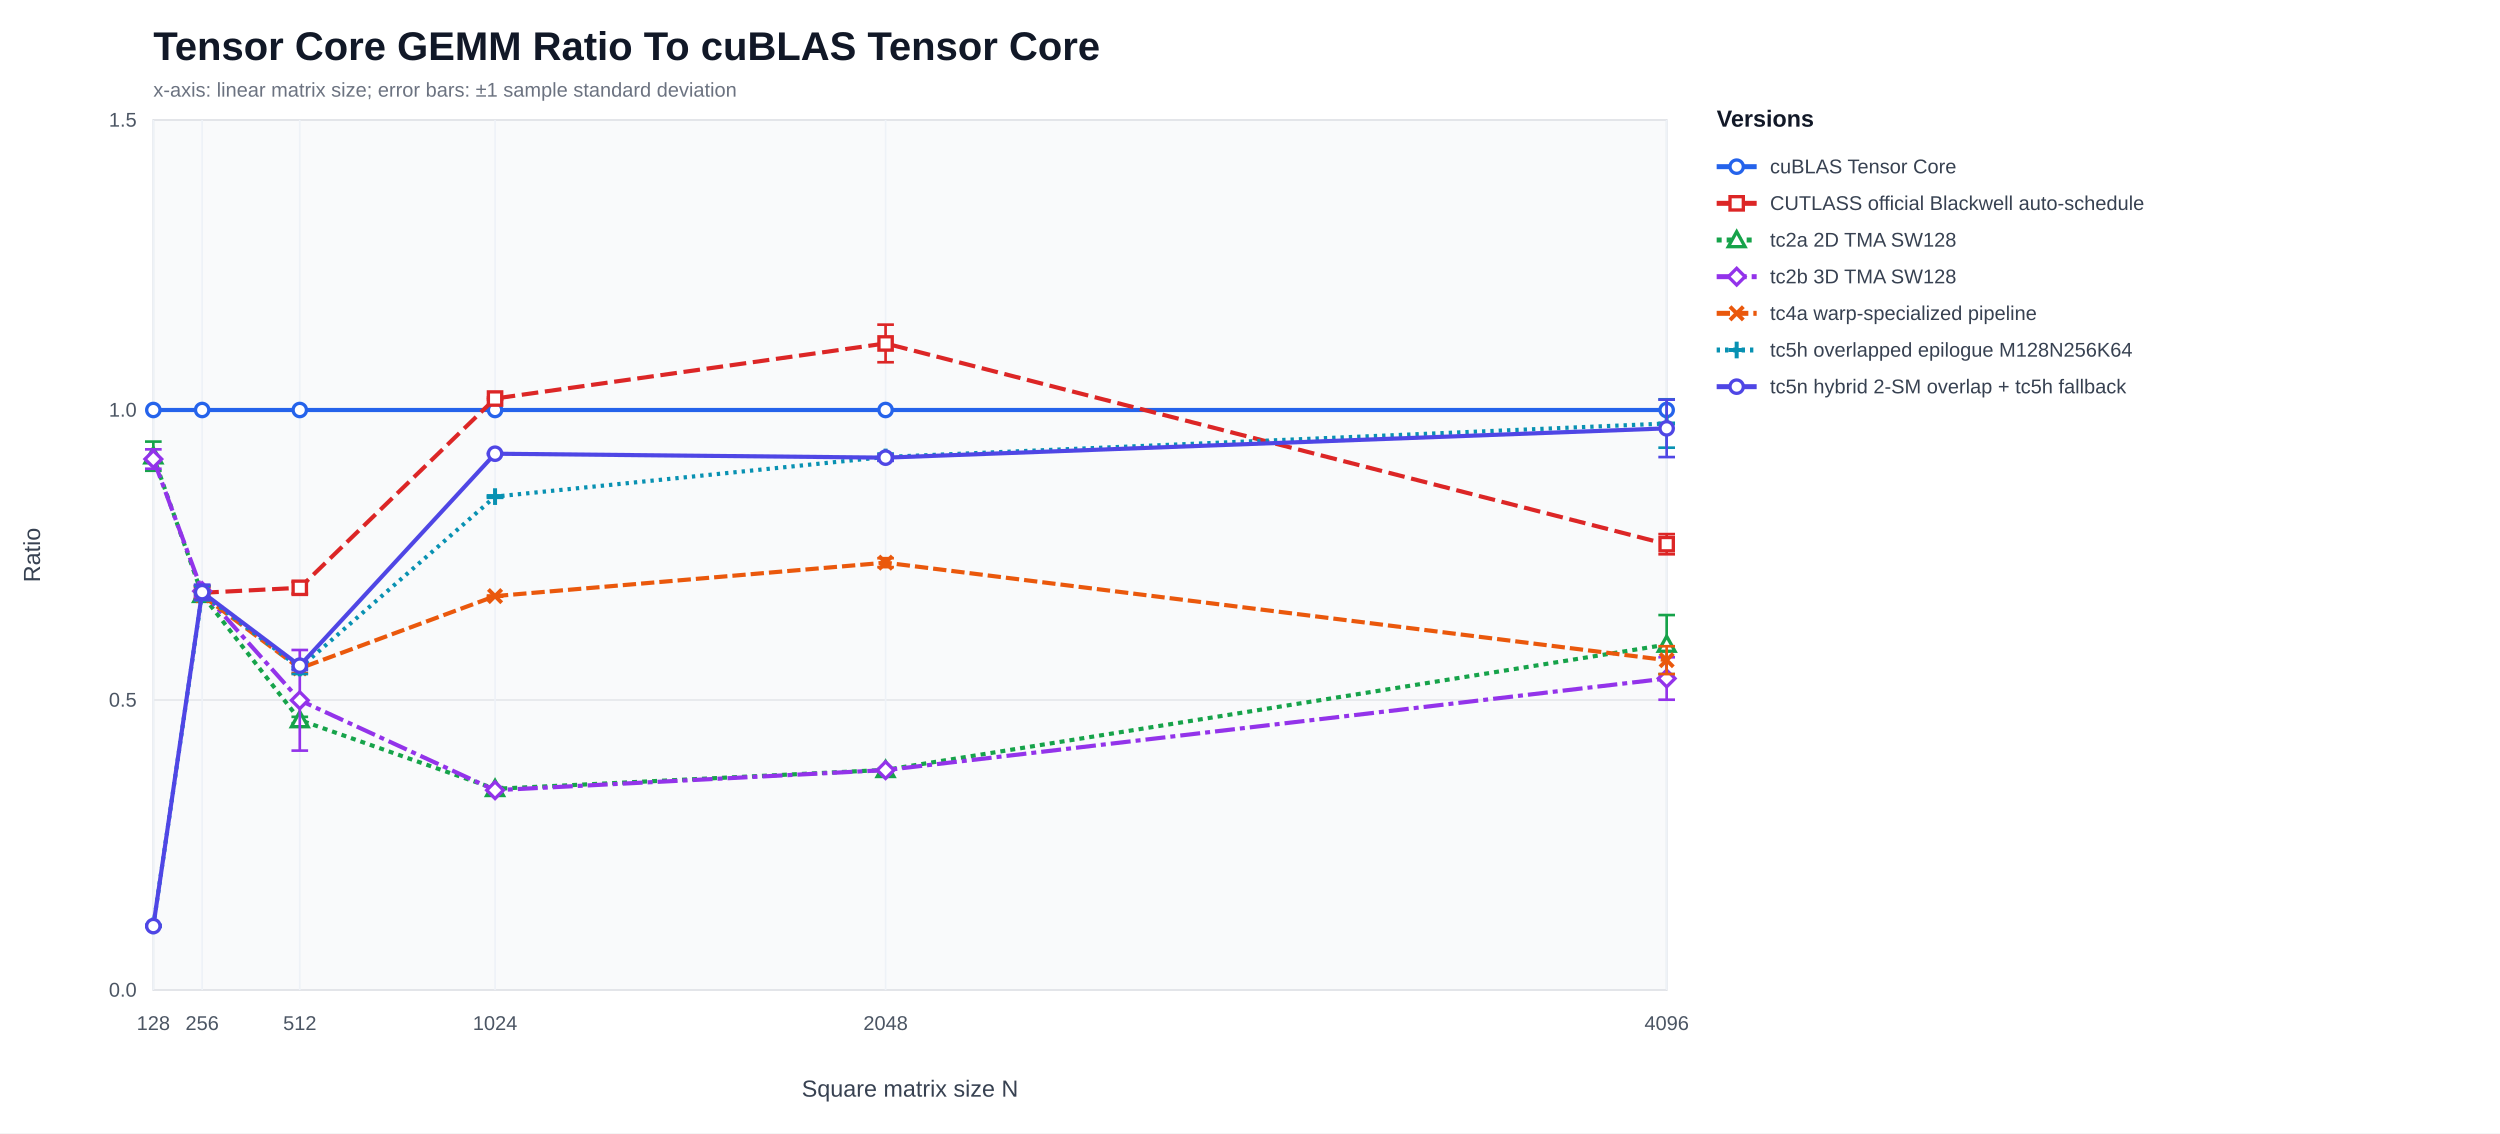
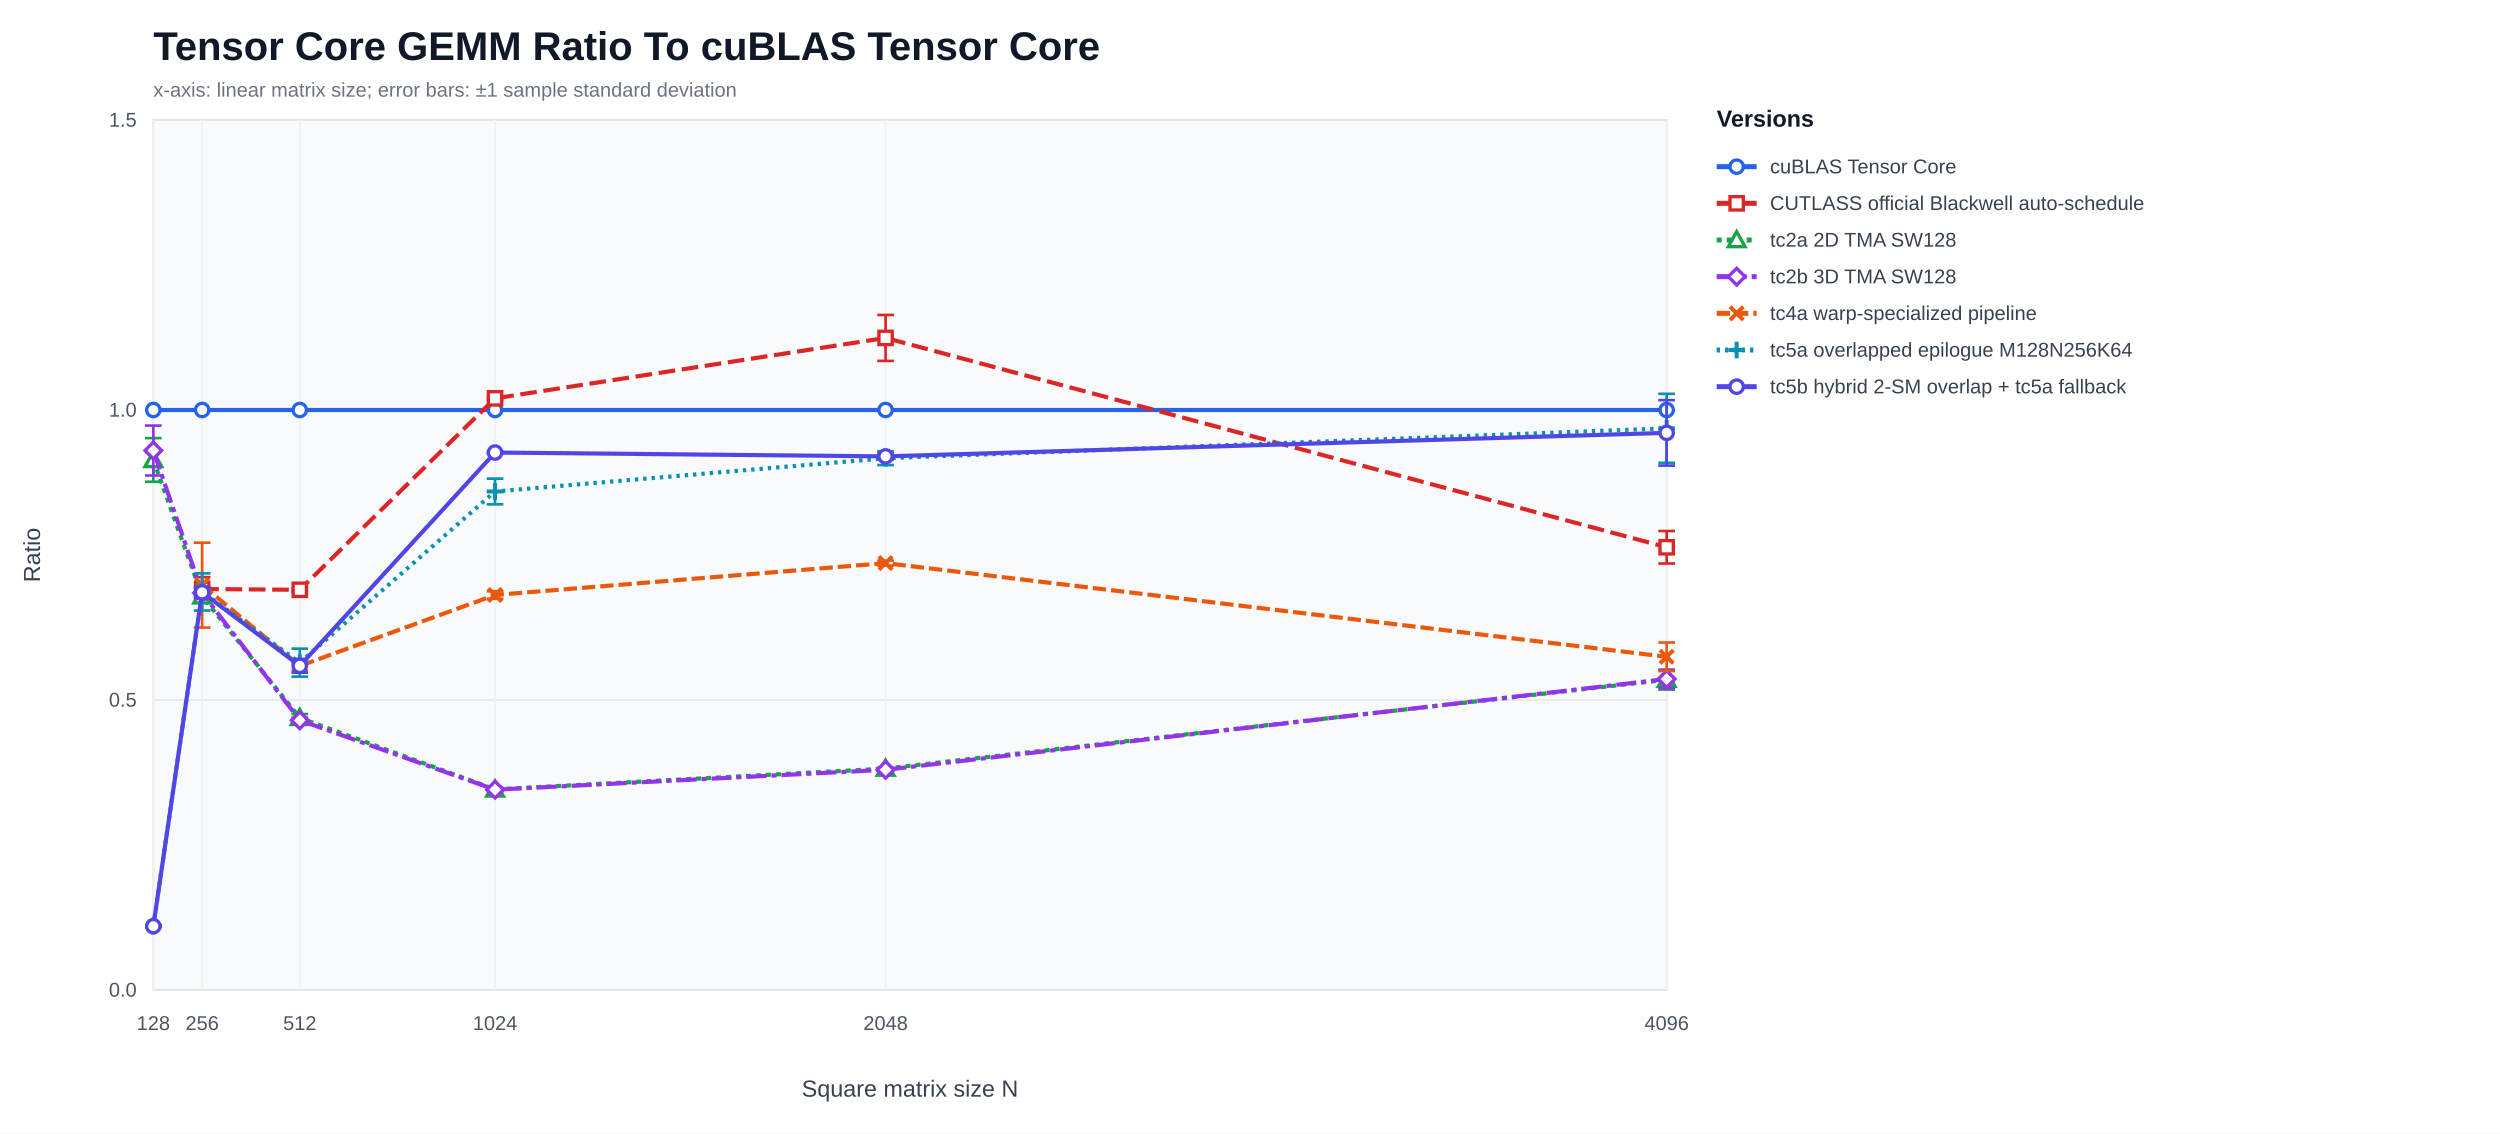
<svg xmlns="http://www.w3.org/2000/svg" width="1500" height="680" viewBox="0 0 1500 680">
  <rect width="100%" height="100%" fill="#ffffff" />
  <text x="92" y="36" font-size="24" font-family="Arial" font-weight="700" fill="#111827">Tensor Core GEMM Ratio To cuBLAS Tensor Core</text>
  <text x="546.0" y="658" text-anchor="middle" font-size="14" font-family="Arial" fill="#374151">Square matrix size N</text>
  <text x="24" y="333.0" text-anchor="middle" transform="rotate(-90 24 333.0)" font-size="14" font-family="Arial" fill="#374151">Ratio</text>
  <text x="92" y="58" font-size="12" font-family="Arial" fill="#6b7280">x-axis: linear matrix size; error bars: ±1 sample standard deviation</text>
  <rect x="92" y="72" width="908" height="522" fill="#f9fafb" stroke="#d1d5db" />
  <line x1="92" y1="594.00" x2="1000" y2="594.00" stroke="#e5e7eb" />
  <text x="82" y="598.00" text-anchor="end" font-size="12" font-family="Arial" fill="#4b5563">0.0</text>
  <line x1="92" y1="420.00" x2="1000" y2="420.00" stroke="#e5e7eb" />
  <text x="82" y="424.00" text-anchor="end" font-size="12" font-family="Arial" fill="#4b5563">0.5</text>
  <line x1="92" y1="246.00" x2="1000" y2="246.00" stroke="#e5e7eb" />
  <text x="82" y="250.00" text-anchor="end" font-size="12" font-family="Arial" fill="#4b5563">1.0</text>
  <line x1="92" y1="72.00" x2="1000" y2="72.00" stroke="#e5e7eb" />
  <text x="82" y="76.00" text-anchor="end" font-size="12" font-family="Arial" fill="#4b5563">1.5</text>
  <line x1="92.00" y1="72" x2="92.00" y2="594" stroke="#eef2f7" />
  <text x="92.00" y="618" text-anchor="middle" font-size="12" font-family="Arial" fill="#4b5563">128</text>
  <line x1="121.29" y1="72" x2="121.29" y2="594" stroke="#eef2f7" />
  <text x="121.29" y="618" text-anchor="middle" font-size="12" font-family="Arial" fill="#4b5563">256</text>
  <line x1="179.87" y1="72" x2="179.87" y2="594" stroke="#eef2f7" />
  <text x="179.87" y="618" text-anchor="middle" font-size="12" font-family="Arial" fill="#4b5563">512</text>
  <line x1="297.03" y1="72" x2="297.03" y2="594" stroke="#eef2f7" />
  <text x="297.03" y="618" text-anchor="middle" font-size="12" font-family="Arial" fill="#4b5563">1024</text>
  <line x1="531.35" y1="72" x2="531.35" y2="594" stroke="#eef2f7" />
  <text x="531.35" y="618" text-anchor="middle" font-size="12" font-family="Arial" fill="#4b5563">2048</text>
  <line x1="1000.00" y1="72" x2="1000.00" y2="594" stroke="#eef2f7" />
  <text x="1000.00" y="618" text-anchor="middle" font-size="12" font-family="Arial" fill="#4b5563">4096</text>
  <path d="M 92.00 246.00 L 121.29 246.00 L 179.87 246.00 L 297.03 246.00 L 531.35 246.00 L 1000.00 246.00" fill="none" stroke="#2563eb" stroke-width="2.5" />
  <circle cx="92.00" cy="246.00" r="4" fill="#ffffff" stroke="#2563eb" stroke-width="2" />
  <circle cx="121.29" cy="246.00" r="4" fill="#ffffff" stroke="#2563eb" stroke-width="2" />
  <circle cx="179.87" cy="246.00" r="4" fill="#ffffff" stroke="#2563eb" stroke-width="2" />
  <circle cx="297.03" cy="246.00" r="4" fill="#ffffff" stroke="#2563eb" stroke-width="2" />
  <circle cx="531.35" cy="246.00" r="4" fill="#ffffff" stroke="#2563eb" stroke-width="2" />
  <circle cx="1000.00" cy="246.00" r="4" fill="#ffffff" stroke="#2563eb" stroke-width="2" />
-   <path d="M 121.29 355.67 L 179.87 352.68 L 297.03 239.12 L 531.35 206.07 L 1000.00 326.51" fill="none" stroke="#dc2626" stroke-width="2.5" stroke-dasharray="10 4" />
-   <line x1="121.29" y1="351.89" x2="121.29" y2="359.45" stroke="#dc2626" stroke-width="1.6" />
-   <line x1="116.29" y1="351.89" x2="126.29" y2="351.89" stroke="#dc2626" stroke-width="1.6" />
-   <line x1="116.29" y1="359.45" x2="126.29" y2="359.45" stroke="#dc2626" stroke-width="1.6" />
-   <rect x="117.29" y="351.67" width="8" height="8" fill="#ffffff" stroke="#dc2626" stroke-width="2" />
-   <line x1="179.87" y1="349.15" x2="179.87" y2="356.21" stroke="#dc2626" stroke-width="1.6" />
-   <line x1="174.87" y1="349.15" x2="184.87" y2="349.15" stroke="#dc2626" stroke-width="1.6" />
-   <line x1="174.87" y1="356.21" x2="184.87" y2="356.21" stroke="#dc2626" stroke-width="1.6" />
-   <rect x="175.87" y="348.68" width="8" height="8" fill="#ffffff" stroke="#dc2626" stroke-width="2" />
-   <line x1="297.03" y1="238.52" x2="297.03" y2="239.72" stroke="#dc2626" stroke-width="1.6" />
-   <line x1="292.03" y1="238.52" x2="302.03" y2="238.52" stroke="#dc2626" stroke-width="1.6" />
-   <line x1="292.03" y1="239.72" x2="302.03" y2="239.72" stroke="#dc2626" stroke-width="1.6" />
-   <rect x="293.03" y="235.12" width="8" height="8" fill="#ffffff" stroke="#dc2626" stroke-width="2" />
-   <line x1="531.35" y1="194.79" x2="531.35" y2="217.35" stroke="#dc2626" stroke-width="1.6" />
-   <line x1="526.35" y1="194.79" x2="536.35" y2="194.79" stroke="#dc2626" stroke-width="1.6" />
-   <line x1="526.35" y1="217.35" x2="536.35" y2="217.35" stroke="#dc2626" stroke-width="1.6" />
-   <rect x="527.35" y="202.07" width="8" height="8" fill="#ffffff" stroke="#dc2626" stroke-width="2" />
-   <line x1="1000.00" y1="320.46" x2="1000.00" y2="332.56" stroke="#dc2626" stroke-width="1.6" />
-   <line x1="995.00" y1="320.46" x2="1005.00" y2="320.46" stroke="#dc2626" stroke-width="1.6" />
-   <line x1="995.00" y1="332.56" x2="1005.00" y2="332.56" stroke="#dc2626" stroke-width="1.6" />
-   <rect x="996.00" y="322.51" width="8" height="8" fill="#ffffff" stroke="#dc2626" stroke-width="2" />
-   <path d="M 92.00 273.71 L 121.29 356.87 L 179.87 432.02 L 297.03 473.30 L 531.35 461.92 L 1000.00 386.76" fill="none" stroke="#16a34a" stroke-width="2.5" stroke-dasharray="3 3" />
-   <line x1="92.00" y1="264.96" x2="92.00" y2="282.45" stroke="#16a34a" stroke-width="1.6" />
-   <line x1="87.00" y1="264.96" x2="97.00" y2="264.96" stroke="#16a34a" stroke-width="1.6" />
-   <line x1="87.00" y1="282.45" x2="97.00" y2="282.45" stroke="#16a34a" stroke-width="1.6" />
-   <polygon points="92.00,268.71 87.00,277.71 97.00,277.71" fill="#ffffff" stroke="#16a34a" stroke-width="2" />
-   <line x1="121.29" y1="354.71" x2="121.29" y2="359.03" stroke="#16a34a" stroke-width="1.6" />
-   <line x1="116.29" y1="354.71" x2="126.29" y2="354.71" stroke="#16a34a" stroke-width="1.6" />
-   <line x1="116.29" y1="359.03" x2="126.29" y2="359.03" stroke="#16a34a" stroke-width="1.6" />
-   <polygon points="121.29,351.87 116.29,360.87 126.29,360.87" fill="#ffffff" stroke="#16a34a" stroke-width="2" />
-   <line x1="179.87" y1="430.11" x2="179.87" y2="433.93" stroke="#16a34a" stroke-width="1.6" />
-   <line x1="174.87" y1="430.11" x2="184.87" y2="430.11" stroke="#16a34a" stroke-width="1.6" />
-   <line x1="174.87" y1="433.93" x2="184.87" y2="433.93" stroke="#16a34a" stroke-width="1.6" />
-   <polygon points="179.87,427.02 174.87,436.02 184.87,436.02" fill="#ffffff" stroke="#16a34a" stroke-width="2" />
-   <line x1="297.03" y1="472.28" x2="297.03" y2="474.32" stroke="#16a34a" stroke-width="1.6" />
-   <line x1="292.03" y1="472.28" x2="302.03" y2="472.28" stroke="#16a34a" stroke-width="1.6" />
-   <line x1="292.03" y1="474.32" x2="302.03" y2="474.32" stroke="#16a34a" stroke-width="1.6" />
-   <polygon points="297.03,468.30 292.03,477.30 302.03,477.30" fill="#ffffff" stroke="#16a34a" stroke-width="2" />
-   <line x1="531.35" y1="461.45" x2="531.35" y2="462.40" stroke="#16a34a" stroke-width="1.6" />
-   <line x1="526.35" y1="461.45" x2="536.35" y2="461.45" stroke="#16a34a" stroke-width="1.6" />
-   <line x1="526.35" y1="462.40" x2="536.35" y2="462.40" stroke="#16a34a" stroke-width="1.6" />
-   <polygon points="531.35,456.92 526.35,465.92 536.35,465.92" fill="#ffffff" stroke="#16a34a" stroke-width="2" />
-   <line x1="1000.00" y1="369.03" x2="1000.00" y2="404.48" stroke="#16a34a" stroke-width="1.6" />
-   <line x1="995.00" y1="369.03" x2="1005.00" y2="369.03" stroke="#16a34a" stroke-width="1.6" />
-   <line x1="995.00" y1="404.48" x2="1005.00" y2="404.48" stroke="#16a34a" stroke-width="1.6" />
-   <polygon points="1000.00,381.76 995.00,390.76 1005.00,390.76" fill="#ffffff" stroke="#16a34a" stroke-width="2" />
-   <path d="M 92.00 275.43 L 121.29 354.67 L 179.87 420.18 L 297.03 474.13 L 531.35 462.07 L 1000.00 407.09" fill="none" stroke="#9333ea" stroke-width="2.5" stroke-dasharray="12 3 3 3" />
-   <line x1="92.00" y1="269.61" x2="92.00" y2="281.24" stroke="#9333ea" stroke-width="1.6" />
-   <line x1="87.00" y1="269.61" x2="97.00" y2="269.61" stroke="#9333ea" stroke-width="1.6" />
-   <line x1="87.00" y1="281.24" x2="97.00" y2="281.24" stroke="#9333ea" stroke-width="1.6" />
-   <polygon points="92.00,270.43 87.00,275.43 92.00,280.43 97.00,275.43" fill="#ffffff" stroke="#9333ea" stroke-width="2" />
-   <line x1="121.29" y1="351.39" x2="121.29" y2="357.95" stroke="#9333ea" stroke-width="1.6" />
-   <line x1="116.29" y1="351.39" x2="126.29" y2="351.39" stroke="#9333ea" stroke-width="1.6" />
-   <line x1="116.29" y1="357.95" x2="126.29" y2="357.95" stroke="#9333ea" stroke-width="1.6" />
-   <polygon points="121.29,349.67 116.29,354.67 121.29,359.67 126.29,354.67" fill="#ffffff" stroke="#9333ea" stroke-width="2" />
-   <line x1="179.87" y1="389.99" x2="179.87" y2="450.37" stroke="#9333ea" stroke-width="1.6" />
-   <line x1="174.87" y1="389.99" x2="184.87" y2="389.99" stroke="#9333ea" stroke-width="1.6" />
-   <line x1="174.87" y1="450.37" x2="184.87" y2="450.37" stroke="#9333ea" stroke-width="1.6" />
-   <polygon points="179.87,415.18 174.87,420.18 179.87,425.18 184.87,420.18" fill="#ffffff" stroke="#9333ea" stroke-width="2" />
-   <line x1="297.03" y1="473.66" x2="297.03" y2="474.60" stroke="#9333ea" stroke-width="1.6" />
-   <line x1="292.03" y1="473.66" x2="302.03" y2="473.66" stroke="#9333ea" stroke-width="1.6" />
-   <line x1="292.03" y1="474.60" x2="302.03" y2="474.60" stroke="#9333ea" stroke-width="1.6" />
-   <polygon points="297.03,469.13 292.03,474.13 297.03,479.13 302.03,474.13" fill="#ffffff" stroke="#9333ea" stroke-width="2" />
-   <line x1="531.35" y1="461.58" x2="531.35" y2="462.55" stroke="#9333ea" stroke-width="1.6" />
-   <line x1="526.35" y1="461.58" x2="536.35" y2="461.58" stroke="#9333ea" stroke-width="1.6" />
+   <path d="M 121.29 353.41 L 179.87 353.88 L 297.03 239.00 L 531.35 202.76 L 1000.00 328.36" fill="none" stroke="#dc2626" stroke-width="2.5" stroke-dasharray="10 4" />
+   <line x1="121.29" y1="346.29" x2="121.29" y2="360.52" stroke="#dc2626" stroke-width="1.6" />
+   <line x1="116.29" y1="346.29" x2="126.29" y2="346.29" stroke="#dc2626" stroke-width="1.6" />
+   <line x1="116.29" y1="360.52" x2="126.29" y2="360.52" stroke="#dc2626" stroke-width="1.6" />
+   <rect x="117.29" y="349.41" width="8" height="8" fill="#ffffff" stroke="#dc2626" stroke-width="2" />
+   <line x1="179.87" y1="352.95" x2="179.87" y2="354.81" stroke="#dc2626" stroke-width="1.6" />
+   <line x1="174.87" y1="352.95" x2="184.87" y2="352.95" stroke="#dc2626" stroke-width="1.6" />
+   <line x1="174.87" y1="354.81" x2="184.87" y2="354.81" stroke="#dc2626" stroke-width="1.6" />
+   <rect x="175.87" y="349.88" width="8" height="8" fill="#ffffff" stroke="#dc2626" stroke-width="2" />
+   <line x1="297.03" y1="238.10" x2="297.03" y2="239.90" stroke="#dc2626" stroke-width="1.6" />
+   <line x1="292.03" y1="238.10" x2="302.03" y2="238.10" stroke="#dc2626" stroke-width="1.6" />
+   <line x1="292.03" y1="239.90" x2="302.03" y2="239.90" stroke="#dc2626" stroke-width="1.6" />
+   <rect x="293.03" y="235.00" width="8" height="8" fill="#ffffff" stroke="#dc2626" stroke-width="2" />
+   <line x1="531.35" y1="188.98" x2="531.35" y2="216.55" stroke="#dc2626" stroke-width="1.6" />
+   <line x1="526.35" y1="188.98" x2="536.35" y2="188.98" stroke="#dc2626" stroke-width="1.6" />
+   <line x1="526.35" y1="216.55" x2="536.35" y2="216.55" stroke="#dc2626" stroke-width="1.6" />
+   <rect x="527.35" y="198.76" width="8" height="8" fill="#ffffff" stroke="#dc2626" stroke-width="2" />
+   <line x1="1000.00" y1="318.61" x2="1000.00" y2="338.10" stroke="#dc2626" stroke-width="1.6" />
+   <line x1="995.00" y1="318.61" x2="1005.00" y2="318.61" stroke="#dc2626" stroke-width="1.6" />
+   <line x1="995.00" y1="338.10" x2="1005.00" y2="338.10" stroke="#dc2626" stroke-width="1.6" />
+   <rect x="996.00" y="324.36" width="8" height="8" fill="#ffffff" stroke="#dc2626" stroke-width="2" />
+   <path d="M 92.00 275.95 L 121.29 357.78 L 179.87 430.72 L 297.03 473.64 L 531.35 461.15 L 1000.00 407.84" fill="none" stroke="#16a34a" stroke-width="2.5" stroke-dasharray="3 3" />
+   <line x1="92.00" y1="262.86" x2="92.00" y2="289.04" stroke="#16a34a" stroke-width="1.6" />
+   <line x1="87.00" y1="262.86" x2="97.00" y2="262.86" stroke="#16a34a" stroke-width="1.6" />
+   <line x1="87.00" y1="289.04" x2="97.00" y2="289.04" stroke="#16a34a" stroke-width="1.6" />
+   <polygon points="92.00,270.95 87.00,279.95 97.00,279.95" fill="#ffffff" stroke="#16a34a" stroke-width="2" />
+   <line x1="121.29" y1="356.70" x2="121.29" y2="358.85" stroke="#16a34a" stroke-width="1.6" />
+   <line x1="116.29" y1="356.70" x2="126.29" y2="356.70" stroke="#16a34a" stroke-width="1.6" />
+   <line x1="116.29" y1="358.85" x2="126.29" y2="358.85" stroke="#16a34a" stroke-width="1.6" />
+   <polygon points="121.29,352.78 116.29,361.78 126.29,361.78" fill="#ffffff" stroke="#16a34a" stroke-width="2" />
+   <line x1="179.87" y1="428.45" x2="179.87" y2="432.99" stroke="#16a34a" stroke-width="1.6" />
+   <line x1="174.87" y1="428.45" x2="184.87" y2="428.45" stroke="#16a34a" stroke-width="1.6" />
+   <line x1="174.87" y1="432.99" x2="184.87" y2="432.99" stroke="#16a34a" stroke-width="1.6" />
+   <polygon points="179.87,425.72 174.87,434.72 184.87,434.72" fill="#ffffff" stroke="#16a34a" stroke-width="2" />
+   <line x1="297.03" y1="472.72" x2="297.03" y2="474.56" stroke="#16a34a" stroke-width="1.6" />
+   <line x1="292.03" y1="472.72" x2="302.03" y2="472.72" stroke="#16a34a" stroke-width="1.6" />
+   <line x1="292.03" y1="474.56" x2="302.03" y2="474.56" stroke="#16a34a" stroke-width="1.6" />
+   <polygon points="297.03,468.64 292.03,477.64 302.03,477.64" fill="#ffffff" stroke="#16a34a" stroke-width="2" />
+   <line x1="531.35" y1="460.52" x2="531.35" y2="461.78" stroke="#16a34a" stroke-width="1.6" />
+   <line x1="526.35" y1="460.52" x2="536.35" y2="460.52" stroke="#16a34a" stroke-width="1.6" />
+   <line x1="526.35" y1="461.78" x2="536.35" y2="461.78" stroke="#16a34a" stroke-width="1.6" />
+   <polygon points="531.35,456.15 526.35,465.15 536.35,465.15" fill="#ffffff" stroke="#16a34a" stroke-width="2" />
+   <line x1="1000.00" y1="401.94" x2="1000.00" y2="413.74" stroke="#16a34a" stroke-width="1.6" />
+   <line x1="995.00" y1="401.94" x2="1005.00" y2="401.94" stroke="#16a34a" stroke-width="1.6" />
+   <line x1="995.00" y1="413.74" x2="1005.00" y2="413.74" stroke="#16a34a" stroke-width="1.6" />
+   <polygon points="1000.00,402.84 995.00,411.84 1005.00,411.84" fill="#ffffff" stroke="#16a34a" stroke-width="2" />
+   <path d="M 92.00 270.32 L 121.29 355.74 L 179.87 432.17 L 297.03 473.83 L 531.35 461.87 L 1000.00 407.40" fill="none" stroke="#9333ea" stroke-width="2.5" stroke-dasharray="12 3 3 3" />
+   <line x1="92.00" y1="255.35" x2="92.00" y2="285.30" stroke="#9333ea" stroke-width="1.6" />
+   <line x1="87.00" y1="255.35" x2="97.00" y2="255.35" stroke="#9333ea" stroke-width="1.6" />
+   <line x1="87.00" y1="285.30" x2="97.00" y2="285.30" stroke="#9333ea" stroke-width="1.6" />
+   <polygon points="92.00,265.32 87.00,270.32 92.00,275.32 97.00,270.32" fill="#ffffff" stroke="#9333ea" stroke-width="2" />
+   <line x1="121.29" y1="352.22" x2="121.29" y2="359.25" stroke="#9333ea" stroke-width="1.6" />
+   <line x1="116.29" y1="352.22" x2="126.29" y2="352.22" stroke="#9333ea" stroke-width="1.6" />
+   <line x1="116.29" y1="359.25" x2="126.29" y2="359.25" stroke="#9333ea" stroke-width="1.6" />
+   <polygon points="121.29,350.74 116.29,355.74 121.29,360.74 126.29,355.74" fill="#ffffff" stroke="#9333ea" stroke-width="2" />
+   <line x1="179.87" y1="430.64" x2="179.87" y2="433.70" stroke="#9333ea" stroke-width="1.6" />
+   <line x1="174.87" y1="430.64" x2="184.87" y2="430.64" stroke="#9333ea" stroke-width="1.6" />
+   <line x1="174.87" y1="433.70" x2="184.87" y2="433.70" stroke="#9333ea" stroke-width="1.6" />
+   <polygon points="179.87,427.17 174.87,432.17 179.87,437.17 184.87,432.17" fill="#ffffff" stroke="#9333ea" stroke-width="2" />
+   <line x1="297.03" y1="472.81" x2="297.03" y2="474.86" stroke="#9333ea" stroke-width="1.6" />
+   <line x1="292.03" y1="472.81" x2="302.03" y2="472.81" stroke="#9333ea" stroke-width="1.6" />
+   <line x1="292.03" y1="474.86" x2="302.03" y2="474.86" stroke="#9333ea" stroke-width="1.6" />
+   <polygon points="297.03,468.83 292.03,473.83 297.03,478.83 302.03,473.83" fill="#ffffff" stroke="#9333ea" stroke-width="2" />
+   <line x1="531.35" y1="461.19" x2="531.35" y2="462.55" stroke="#9333ea" stroke-width="1.6" />
+   <line x1="526.35" y1="461.19" x2="536.35" y2="461.19" stroke="#9333ea" stroke-width="1.6" />
  <line x1="526.35" y1="462.55" x2="536.35" y2="462.55" stroke="#9333ea" stroke-width="1.6" />
-   <polygon points="531.35,457.07 526.35,462.07 531.35,467.07 536.35,462.07" fill="#ffffff" stroke="#9333ea" stroke-width="2" />
-   <line x1="1000.00" y1="394.35" x2="1000.00" y2="419.83" stroke="#9333ea" stroke-width="1.6" />
-   <line x1="995.00" y1="394.35" x2="1005.00" y2="394.35" stroke="#9333ea" stroke-width="1.6" />
-   <line x1="995.00" y1="419.83" x2="1005.00" y2="419.83" stroke="#9333ea" stroke-width="1.6" />
-   <polygon points="1000.00,402.09 995.00,407.09 1000.00,412.09 1005.00,407.09" fill="#ffffff" stroke="#9333ea" stroke-width="2" />
-   <path d="M 121.29 357.21 L 179.87 401.03 L 297.03 357.66 L 531.35 337.60 L 1000.00 396.10" fill="none" stroke="#ea580c" stroke-width="2.5" stroke-dasharray="8 3" />
-   <line x1="121.29" y1="354.77" x2="121.29" y2="359.64" stroke="#ea580c" stroke-width="1.6" />
-   <line x1="116.29" y1="354.77" x2="126.29" y2="354.77" stroke="#ea580c" stroke-width="1.6" />
-   <line x1="116.29" y1="359.64" x2="126.29" y2="359.64" stroke="#ea580c" stroke-width="1.6" />
-   <line x1="117.29" y1="353.21" x2="125.29" y2="361.21" stroke="#ea580c" stroke-width="2.4" />
-   <line x1="117.29" y1="361.21" x2="125.29" y2="353.21" stroke="#ea580c" stroke-width="2.4" />
-   <line x1="179.87" y1="398.18" x2="179.87" y2="403.87" stroke="#ea580c" stroke-width="1.6" />
-   <line x1="174.87" y1="398.18" x2="184.87" y2="398.18" stroke="#ea580c" stroke-width="1.6" />
-   <line x1="174.87" y1="403.87" x2="184.87" y2="403.87" stroke="#ea580c" stroke-width="1.6" />
-   <line x1="175.87" y1="397.03" x2="183.87" y2="405.03" stroke="#ea580c" stroke-width="2.4" />
-   <line x1="175.87" y1="405.03" x2="183.87" y2="397.03" stroke="#ea580c" stroke-width="2.4" />
-   <line x1="297.03" y1="357.30" x2="297.03" y2="358.02" stroke="#ea580c" stroke-width="1.6" />
-   <line x1="292.03" y1="357.30" x2="302.03" y2="357.30" stroke="#ea580c" stroke-width="1.6" />
-   <line x1="292.03" y1="358.02" x2="302.03" y2="358.02" stroke="#ea580c" stroke-width="1.6" />
-   <line x1="293.03" y1="353.66" x2="301.03" y2="361.66" stroke="#ea580c" stroke-width="2.4" />
-   <line x1="293.03" y1="361.66" x2="301.03" y2="353.66" stroke="#ea580c" stroke-width="2.4" />
-   <line x1="531.35" y1="334.92" x2="531.35" y2="340.27" stroke="#ea580c" stroke-width="1.6" />
-   <line x1="526.35" y1="334.92" x2="536.35" y2="334.92" stroke="#ea580c" stroke-width="1.6" />
-   <line x1="526.35" y1="340.27" x2="536.35" y2="340.27" stroke="#ea580c" stroke-width="1.6" />
-   <line x1="527.35" y1="333.60" x2="535.35" y2="341.60" stroke="#ea580c" stroke-width="2.4" />
-   <line x1="527.35" y1="341.60" x2="535.35" y2="333.60" stroke="#ea580c" stroke-width="2.4" />
-   <line x1="1000.00" y1="387.74" x2="1000.00" y2="404.45" stroke="#ea580c" stroke-width="1.6" />
-   <line x1="995.00" y1="387.74" x2="1005.00" y2="387.74" stroke="#ea580c" stroke-width="1.6" />
-   <line x1="995.00" y1="404.45" x2="1005.00" y2="404.45" stroke="#ea580c" stroke-width="1.6" />
-   <line x1="996.00" y1="392.10" x2="1004.00" y2="400.10" stroke="#ea580c" stroke-width="2.4" />
-   <line x1="996.00" y1="400.10" x2="1004.00" y2="392.10" stroke="#ea580c" stroke-width="2.4" />
-   <path d="M 92.00 555.51 L 121.29 355.99 L 179.87 400.78 L 297.03 297.96 L 531.35 274.17 L 1000.00 254.10" fill="none" stroke="#0891b2" stroke-width="2.5" stroke-dasharray="2 3" />
-   <line x1="92.00" y1="554.90" x2="92.00" y2="556.13" stroke="#0891b2" stroke-width="1.6" />
-   <line x1="87.00" y1="554.90" x2="97.00" y2="554.90" stroke="#0891b2" stroke-width="1.6" />
-   <line x1="87.00" y1="556.13" x2="97.00" y2="556.13" stroke="#0891b2" stroke-width="1.6" />
-   <line x1="87.00" y1="555.51" x2="97.00" y2="555.51" stroke="#0891b2" stroke-width="2.4" />
-   <line x1="92.00" y1="550.51" x2="92.00" y2="560.51" stroke="#0891b2" stroke-width="2.4" />
-   <line x1="121.29" y1="351.72" x2="121.29" y2="360.25" stroke="#0891b2" stroke-width="1.6" />
-   <line x1="116.29" y1="351.72" x2="126.29" y2="351.72" stroke="#0891b2" stroke-width="1.6" />
-   <line x1="116.29" y1="360.25" x2="126.29" y2="360.25" stroke="#0891b2" stroke-width="1.6" />
-   <line x1="116.29" y1="355.99" x2="126.29" y2="355.99" stroke="#0891b2" stroke-width="2.4" />
-   <line x1="121.29" y1="350.99" x2="121.29" y2="360.99" stroke="#0891b2" stroke-width="2.4" />
-   <line x1="179.87" y1="397.16" x2="179.87" y2="404.41" stroke="#0891b2" stroke-width="1.6" />
-   <line x1="174.87" y1="397.16" x2="184.87" y2="397.16" stroke="#0891b2" stroke-width="1.6" />
-   <line x1="174.87" y1="404.41" x2="184.87" y2="404.41" stroke="#0891b2" stroke-width="1.6" />
-   <line x1="174.87" y1="400.78" x2="184.87" y2="400.78" stroke="#0891b2" stroke-width="2.4" />
-   <line x1="179.87" y1="395.78" x2="179.87" y2="405.78" stroke="#0891b2" stroke-width="2.4" />
-   <line x1="297.03" y1="297.25" x2="297.03" y2="298.68" stroke="#0891b2" stroke-width="1.6" />
-   <line x1="292.03" y1="297.25" x2="302.03" y2="297.25" stroke="#0891b2" stroke-width="1.6" />
-   <line x1="292.03" y1="298.68" x2="302.03" y2="298.68" stroke="#0891b2" stroke-width="1.6" />
-   <line x1="292.03" y1="297.96" x2="302.03" y2="297.96" stroke="#0891b2" stroke-width="2.4" />
-   <line x1="297.03" y1="292.96" x2="297.03" y2="302.96" stroke="#0891b2" stroke-width="2.4" />
-   <line x1="531.35" y1="272.12" x2="531.35" y2="276.21" stroke="#0891b2" stroke-width="1.6" />
-   <line x1="526.35" y1="272.12" x2="536.35" y2="272.12" stroke="#0891b2" stroke-width="1.6" />
-   <line x1="526.35" y1="276.21" x2="536.35" y2="276.21" stroke="#0891b2" stroke-width="1.6" />
-   <line x1="526.35" y1="274.17" x2="536.35" y2="274.17" stroke="#0891b2" stroke-width="2.4" />
-   <line x1="531.35" y1="269.17" x2="531.35" y2="279.17" stroke="#0891b2" stroke-width="2.4" />
-   <line x1="1000.00" y1="239.58" x2="1000.00" y2="268.61" stroke="#0891b2" stroke-width="1.6" />
-   <line x1="995.00" y1="239.58" x2="1005.00" y2="239.58" stroke="#0891b2" stroke-width="1.6" />
-   <line x1="995.00" y1="268.61" x2="1005.00" y2="268.61" stroke="#0891b2" stroke-width="1.6" />
-   <line x1="995.00" y1="254.10" x2="1005.00" y2="254.10" stroke="#0891b2" stroke-width="2.4" />
-   <line x1="1000.00" y1="249.10" x2="1000.00" y2="259.10" stroke="#0891b2" stroke-width="2.4" />
-   <path d="M 92.00 555.65 L 121.29 355.29 L 179.87 399.40 L 297.03 272.23 L 531.35 274.59 L 1000.00 257.01" fill="none" stroke="#4f46e5" stroke-width="2.5" />
-   <line x1="92.00" y1="555.19" x2="92.00" y2="556.11" stroke="#4f46e5" stroke-width="1.6" />
-   <line x1="87.00" y1="555.19" x2="97.00" y2="555.19" stroke="#4f46e5" stroke-width="1.6" />
-   <line x1="87.00" y1="556.11" x2="97.00" y2="556.11" stroke="#4f46e5" stroke-width="1.6" />
-   <circle cx="92.00" cy="555.65" r="4" fill="#ffffff" stroke="#4f46e5" stroke-width="2" />
-   <line x1="121.29" y1="350.81" x2="121.29" y2="359.76" stroke="#4f46e5" stroke-width="1.6" />
-   <line x1="116.29" y1="350.81" x2="126.29" y2="350.81" stroke="#4f46e5" stroke-width="1.6" />
-   <line x1="116.29" y1="359.76" x2="126.29" y2="359.76" stroke="#4f46e5" stroke-width="1.6" />
-   <circle cx="121.29" cy="355.29" r="4" fill="#ffffff" stroke="#4f46e5" stroke-width="2" />
-   <line x1="179.87" y1="396.78" x2="179.87" y2="402.03" stroke="#4f46e5" stroke-width="1.6" />
-   <line x1="174.87" y1="396.78" x2="184.87" y2="396.78" stroke="#4f46e5" stroke-width="1.6" />
-   <line x1="174.87" y1="402.03" x2="184.87" y2="402.03" stroke="#4f46e5" stroke-width="1.6" />
-   <circle cx="179.87" cy="399.40" r="4" fill="#ffffff" stroke="#4f46e5" stroke-width="2" />
-   <line x1="297.03" y1="271.78" x2="297.03" y2="272.67" stroke="#4f46e5" stroke-width="1.6" />
-   <line x1="292.03" y1="271.78" x2="302.03" y2="271.78" stroke="#4f46e5" stroke-width="1.6" />
-   <line x1="292.03" y1="272.67" x2="302.03" y2="272.67" stroke="#4f46e5" stroke-width="1.6" />
-   <circle cx="297.03" cy="272.23" r="4" fill="#ffffff" stroke="#4f46e5" stroke-width="2" />
-   <line x1="531.35" y1="272.69" x2="531.35" y2="276.50" stroke="#4f46e5" stroke-width="1.6" />
-   <line x1="526.35" y1="272.69" x2="536.35" y2="272.69" stroke="#4f46e5" stroke-width="1.6" />
-   <line x1="526.35" y1="276.50" x2="536.35" y2="276.50" stroke="#4f46e5" stroke-width="1.6" />
-   <circle cx="531.35" cy="274.59" r="4" fill="#ffffff" stroke="#4f46e5" stroke-width="2" />
-   <line x1="1000.00" y1="239.79" x2="1000.00" y2="274.24" stroke="#4f46e5" stroke-width="1.6" />
-   <line x1="995.00" y1="239.79" x2="1005.00" y2="239.79" stroke="#4f46e5" stroke-width="1.6" />
-   <line x1="995.00" y1="274.24" x2="1005.00" y2="274.24" stroke="#4f46e5" stroke-width="1.6" />
-   <circle cx="1000.00" cy="257.01" r="4" fill="#ffffff" stroke="#4f46e5" stroke-width="2" />
+   <polygon points="531.35,456.87 526.35,461.87 531.35,466.87 536.35,461.87" fill="#ffffff" stroke="#9333ea" stroke-width="2" />
+   <line x1="1000.00" y1="401.86" x2="1000.00" y2="412.93" stroke="#9333ea" stroke-width="1.6" />
+   <line x1="995.00" y1="401.86" x2="1005.00" y2="401.86" stroke="#9333ea" stroke-width="1.6" />
+   <line x1="995.00" y1="412.93" x2="1005.00" y2="412.93" stroke="#9333ea" stroke-width="1.6" />
+   <polygon points="1000.00,402.40 995.00,407.40 1000.00,412.40 1005.00,407.40" fill="#ffffff" stroke="#9333ea" stroke-width="2" />
+   <path d="M 121.29 351.07 L 179.87 399.54 L 297.03 356.99 L 531.35 337.86 L 1000.00 394.07" fill="none" stroke="#ea580c" stroke-width="2.5" stroke-dasharray="8 3" />
+   <line x1="121.29" y1="325.60" x2="121.29" y2="376.55" stroke="#ea580c" stroke-width="1.6" />
+   <line x1="116.29" y1="325.60" x2="126.29" y2="325.60" stroke="#ea580c" stroke-width="1.6" />
+   <line x1="116.29" y1="376.55" x2="126.29" y2="376.55" stroke="#ea580c" stroke-width="1.6" />
+   <line x1="117.29" y1="347.07" x2="125.29" y2="355.07" stroke="#ea580c" stroke-width="2.4" />
+   <line x1="117.29" y1="355.07" x2="125.29" y2="347.07" stroke="#ea580c" stroke-width="2.4" />
+   <line x1="179.87" y1="396.80" x2="179.87" y2="402.29" stroke="#ea580c" stroke-width="1.6" />
+   <line x1="174.87" y1="396.80" x2="184.87" y2="396.80" stroke="#ea580c" stroke-width="1.6" />
+   <line x1="174.87" y1="402.29" x2="184.87" y2="402.29" stroke="#ea580c" stroke-width="1.6" />
+   <line x1="175.87" y1="395.54" x2="183.87" y2="403.54" stroke="#ea580c" stroke-width="2.4" />
+   <line x1="175.87" y1="403.54" x2="183.87" y2="395.54" stroke="#ea580c" stroke-width="2.4" />
+   <line x1="297.03" y1="354.74" x2="297.03" y2="359.24" stroke="#ea580c" stroke-width="1.6" />
+   <line x1="292.03" y1="354.74" x2="302.03" y2="354.74" stroke="#ea580c" stroke-width="1.6" />
+   <line x1="292.03" y1="359.24" x2="302.03" y2="359.24" stroke="#ea580c" stroke-width="1.6" />
+   <line x1="293.03" y1="352.99" x2="301.03" y2="360.99" stroke="#ea580c" stroke-width="2.4" />
+   <line x1="293.03" y1="360.99" x2="301.03" y2="352.99" stroke="#ea580c" stroke-width="2.4" />
+   <line x1="531.35" y1="336.33" x2="531.35" y2="339.39" stroke="#ea580c" stroke-width="1.6" />
+   <line x1="526.35" y1="336.33" x2="536.35" y2="336.33" stroke="#ea580c" stroke-width="1.6" />
+   <line x1="526.35" y1="339.39" x2="536.35" y2="339.39" stroke="#ea580c" stroke-width="1.6" />
+   <line x1="527.35" y1="333.86" x2="535.35" y2="341.86" stroke="#ea580c" stroke-width="2.4" />
+   <line x1="527.35" y1="341.86" x2="535.35" y2="333.86" stroke="#ea580c" stroke-width="2.4" />
+   <line x1="1000.00" y1="385.51" x2="1000.00" y2="402.63" stroke="#ea580c" stroke-width="1.6" />
+   <line x1="995.00" y1="385.51" x2="1005.00" y2="385.51" stroke="#ea580c" stroke-width="1.6" />
+   <line x1="995.00" y1="402.63" x2="1005.00" y2="402.63" stroke="#ea580c" stroke-width="1.6" />
+   <line x1="996.00" y1="390.07" x2="1004.00" y2="398.07" stroke="#ea580c" stroke-width="2.4" />
+   <line x1="996.00" y1="398.07" x2="1004.00" y2="390.07" stroke="#ea580c" stroke-width="2.4" />
+   <path d="M 92.00 555.66 L 121.29 355.17 L 179.87 397.59 L 297.03 294.88 L 531.35 274.94 L 1000.00 257.00" fill="none" stroke="#0891b2" stroke-width="2.5" stroke-dasharray="2 3" />
+   <line x1="92.00" y1="555.03" x2="92.00" y2="556.30" stroke="#0891b2" stroke-width="1.6" />
+   <line x1="87.00" y1="555.03" x2="97.00" y2="555.03" stroke="#0891b2" stroke-width="1.6" />
+   <line x1="87.00" y1="556.30" x2="97.00" y2="556.30" stroke="#0891b2" stroke-width="1.6" />
+   <line x1="87.00" y1="555.66" x2="97.00" y2="555.66" stroke="#0891b2" stroke-width="2.4" />
+   <line x1="92.00" y1="550.66" x2="92.00" y2="560.66" stroke="#0891b2" stroke-width="2.4" />
+   <line x1="121.29" y1="344.01" x2="121.29" y2="366.33" stroke="#0891b2" stroke-width="1.6" />
+   <line x1="116.29" y1="344.01" x2="126.29" y2="344.01" stroke="#0891b2" stroke-width="1.6" />
+   <line x1="116.29" y1="366.33" x2="126.29" y2="366.33" stroke="#0891b2" stroke-width="1.6" />
+   <line x1="116.29" y1="355.17" x2="126.29" y2="355.17" stroke="#0891b2" stroke-width="2.4" />
+   <line x1="121.29" y1="350.17" x2="121.29" y2="360.17" stroke="#0891b2" stroke-width="2.4" />
+   <line x1="179.87" y1="389.20" x2="179.87" y2="405.98" stroke="#0891b2" stroke-width="1.6" />
+   <line x1="174.87" y1="389.20" x2="184.87" y2="389.20" stroke="#0891b2" stroke-width="1.6" />
+   <line x1="174.87" y1="405.98" x2="184.87" y2="405.98" stroke="#0891b2" stroke-width="1.6" />
+   <line x1="174.87" y1="397.59" x2="184.87" y2="397.59" stroke="#0891b2" stroke-width="2.4" />
+   <line x1="179.87" y1="392.59" x2="179.87" y2="402.59" stroke="#0891b2" stroke-width="2.4" />
+   <line x1="297.03" y1="287.19" x2="297.03" y2="302.58" stroke="#0891b2" stroke-width="1.6" />
+   <line x1="292.03" y1="287.19" x2="302.03" y2="287.19" stroke="#0891b2" stroke-width="1.6" />
+   <line x1="292.03" y1="302.58" x2="302.03" y2="302.58" stroke="#0891b2" stroke-width="1.6" />
+   <line x1="292.03" y1="294.88" x2="302.03" y2="294.88" stroke="#0891b2" stroke-width="2.4" />
+   <line x1="297.03" y1="289.88" x2="297.03" y2="299.88" stroke="#0891b2" stroke-width="2.4" />
+   <line x1="531.35" y1="270.82" x2="531.35" y2="279.06" stroke="#0891b2" stroke-width="1.6" />
+   <line x1="526.35" y1="270.82" x2="536.35" y2="270.82" stroke="#0891b2" stroke-width="1.6" />
+   <line x1="526.35" y1="279.06" x2="536.35" y2="279.06" stroke="#0891b2" stroke-width="1.6" />
+   <line x1="526.35" y1="274.94" x2="536.35" y2="274.94" stroke="#0891b2" stroke-width="2.4" />
+   <line x1="531.35" y1="269.94" x2="531.35" y2="279.94" stroke="#0891b2" stroke-width="2.4" />
+   <line x1="1000.00" y1="236.30" x2="1000.00" y2="277.70" stroke="#0891b2" stroke-width="1.6" />
+   <line x1="995.00" y1="236.30" x2="1005.00" y2="236.30" stroke="#0891b2" stroke-width="1.6" />
+   <line x1="995.00" y1="277.70" x2="1005.00" y2="277.70" stroke="#0891b2" stroke-width="1.6" />
+   <line x1="995.00" y1="257.00" x2="1005.00" y2="257.00" stroke="#0891b2" stroke-width="2.4" />
+   <line x1="1000.00" y1="252.00" x2="1000.00" y2="262.00" stroke="#0891b2" stroke-width="2.4" />
+   <path d="M 92.00 555.72 L 121.29 355.39 L 179.87 399.50 L 297.03 271.53 L 531.35 273.83 L 1000.00 259.70" fill="none" stroke="#4f46e5" stroke-width="2.5" />
+   <line x1="92.00" y1="555.17" x2="92.00" y2="556.27" stroke="#4f46e5" stroke-width="1.6" />
+   <line x1="87.00" y1="555.17" x2="97.00" y2="555.17" stroke="#4f46e5" stroke-width="1.6" />
+   <line x1="87.00" y1="556.27" x2="97.00" y2="556.27" stroke="#4f46e5" stroke-width="1.6" />
+   <circle cx="92.00" cy="555.72" r="4" fill="#ffffff" stroke="#4f46e5" stroke-width="2" />
+   <line x1="121.29" y1="352.74" x2="121.29" y2="358.03" stroke="#4f46e5" stroke-width="1.6" />
+   <line x1="116.29" y1="352.74" x2="126.29" y2="352.74" stroke="#4f46e5" stroke-width="1.6" />
+   <line x1="116.29" y1="358.03" x2="126.29" y2="358.03" stroke="#4f46e5" stroke-width="1.6" />
+   <circle cx="121.29" cy="355.39" r="4" fill="#ffffff" stroke="#4f46e5" stroke-width="2" />
+   <line x1="179.87" y1="395.39" x2="179.87" y2="403.60" stroke="#4f46e5" stroke-width="1.6" />
+   <line x1="174.87" y1="395.39" x2="184.87" y2="395.39" stroke="#4f46e5" stroke-width="1.6" />
+   <line x1="174.87" y1="403.60" x2="184.87" y2="403.60" stroke="#4f46e5" stroke-width="1.6" />
+   <circle cx="179.87" cy="399.50" r="4" fill="#ffffff" stroke="#4f46e5" stroke-width="2" />
+   <line x1="297.03" y1="270.95" x2="297.03" y2="272.12" stroke="#4f46e5" stroke-width="1.6" />
+   <line x1="292.03" y1="270.95" x2="302.03" y2="270.95" stroke="#4f46e5" stroke-width="1.6" />
+   <line x1="292.03" y1="272.12" x2="302.03" y2="272.12" stroke="#4f46e5" stroke-width="1.6" />
+   <circle cx="297.03" cy="271.53" r="4" fill="#ffffff" stroke="#4f46e5" stroke-width="2" />
+   <line x1="531.35" y1="271.97" x2="531.35" y2="275.69" stroke="#4f46e5" stroke-width="1.6" />
+   <line x1="526.35" y1="271.97" x2="536.35" y2="271.97" stroke="#4f46e5" stroke-width="1.6" />
+   <line x1="526.35" y1="275.69" x2="536.35" y2="275.69" stroke="#4f46e5" stroke-width="1.6" />
+   <circle cx="531.35" cy="273.83" r="4" fill="#ffffff" stroke="#4f46e5" stroke-width="2" />
+   <line x1="1000.00" y1="240.06" x2="1000.00" y2="279.35" stroke="#4f46e5" stroke-width="1.6" />
+   <line x1="995.00" y1="240.06" x2="1005.00" y2="240.06" stroke="#4f46e5" stroke-width="1.6" />
+   <line x1="995.00" y1="279.35" x2="1005.00" y2="279.35" stroke="#4f46e5" stroke-width="1.6" />
+   <circle cx="1000.00" cy="259.70" r="4" fill="#ffffff" stroke="#4f46e5" stroke-width="2" />
  <text x="1030" y="76" font-size="14" font-family="Arial" font-weight="700" fill="#111827">Versions</text>
  <line x1="1030" y1="100" x2="1054" y2="100" stroke="#2563eb" stroke-width="3" />
  <circle cx="1042.00" cy="100.00" r="4" fill="#ffffff" stroke="#2563eb" stroke-width="2" />
  <text x="1062" y="104" font-size="12" font-family="Arial" fill="#374151">cuBLAS Tensor Core</text>
  <line x1="1030" y1="122" x2="1054" y2="122" stroke="#dc2626" stroke-width="3" stroke-dasharray="10 4" />
  <rect x="1038.00" y="118.00" width="8" height="8" fill="#ffffff" stroke="#dc2626" stroke-width="2" />
  <text x="1062" y="126" font-size="12" font-family="Arial" fill="#374151">CUTLASS official Blackwell auto-schedule</text>
  <line x1="1030" y1="144" x2="1054" y2="144" stroke="#16a34a" stroke-width="3" stroke-dasharray="3 3" />
  <polygon points="1042.00,139.00 1037.00,148.00 1047.00,148.00" fill="#ffffff" stroke="#16a34a" stroke-width="2" />
  <text x="1062" y="148" font-size="12" font-family="Arial" fill="#374151">tc2a 2D TMA SW128</text>
  <line x1="1030" y1="166" x2="1054" y2="166" stroke="#9333ea" stroke-width="3" stroke-dasharray="12 3 3 3" />
  <polygon points="1042.00,161.00 1037.00,166.00 1042.00,171.00 1047.00,166.00" fill="#ffffff" stroke="#9333ea" stroke-width="2" />
  <text x="1062" y="170" font-size="12" font-family="Arial" fill="#374151">tc2b 3D TMA SW128</text>
  <line x1="1030" y1="188" x2="1054" y2="188" stroke="#ea580c" stroke-width="3" stroke-dasharray="8 3" />
  <line x1="1038.00" y1="184.00" x2="1046.00" y2="192.00" stroke="#ea580c" stroke-width="2.4" />
  <line x1="1038.00" y1="192.00" x2="1046.00" y2="184.00" stroke="#ea580c" stroke-width="2.4" />
  <text x="1062" y="192" font-size="12" font-family="Arial" fill="#374151">tc4a warp-specialized pipeline</text>
  <line x1="1030" y1="210" x2="1054" y2="210" stroke="#0891b2" stroke-width="3" stroke-dasharray="2 3" />
  <line x1="1037.00" y1="210.00" x2="1047.00" y2="210.00" stroke="#0891b2" stroke-width="2.4" />
  <line x1="1042.00" y1="205.00" x2="1042.00" y2="215.00" stroke="#0891b2" stroke-width="2.4" />
-   <text x="1062" y="214" font-size="12" font-family="Arial" fill="#374151">tc5h overlapped epilogue M128N256K64</text>
+   <text x="1062" y="214" font-size="12" font-family="Arial" fill="#374151">tc5a overlapped epilogue M128N256K64</text>
  <line x1="1030" y1="232" x2="1054" y2="232" stroke="#4f46e5" stroke-width="3" />
  <circle cx="1042.00" cy="232.00" r="4" fill="#ffffff" stroke="#4f46e5" stroke-width="2" />
-   <text x="1062" y="236" font-size="12" font-family="Arial" fill="#374151">tc5n hybrid 2-SM overlap + tc5h fallback</text>
+   <text x="1062" y="236" font-size="12" font-family="Arial" fill="#374151">tc5b hybrid 2-SM overlap + tc5a fallback</text>
</svg>
